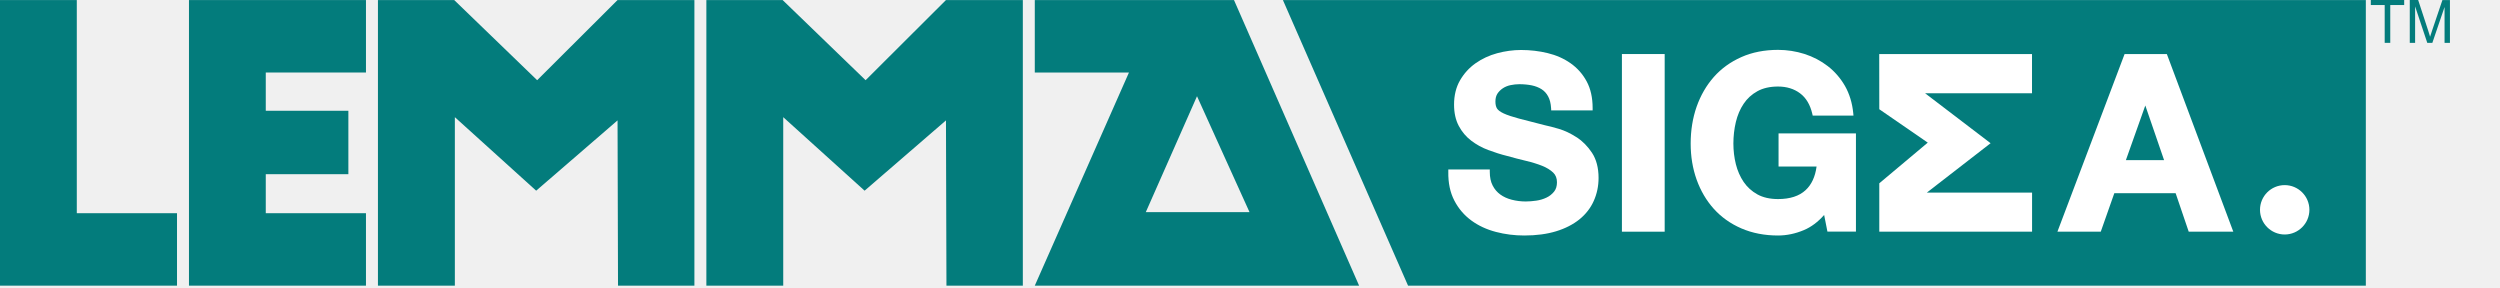
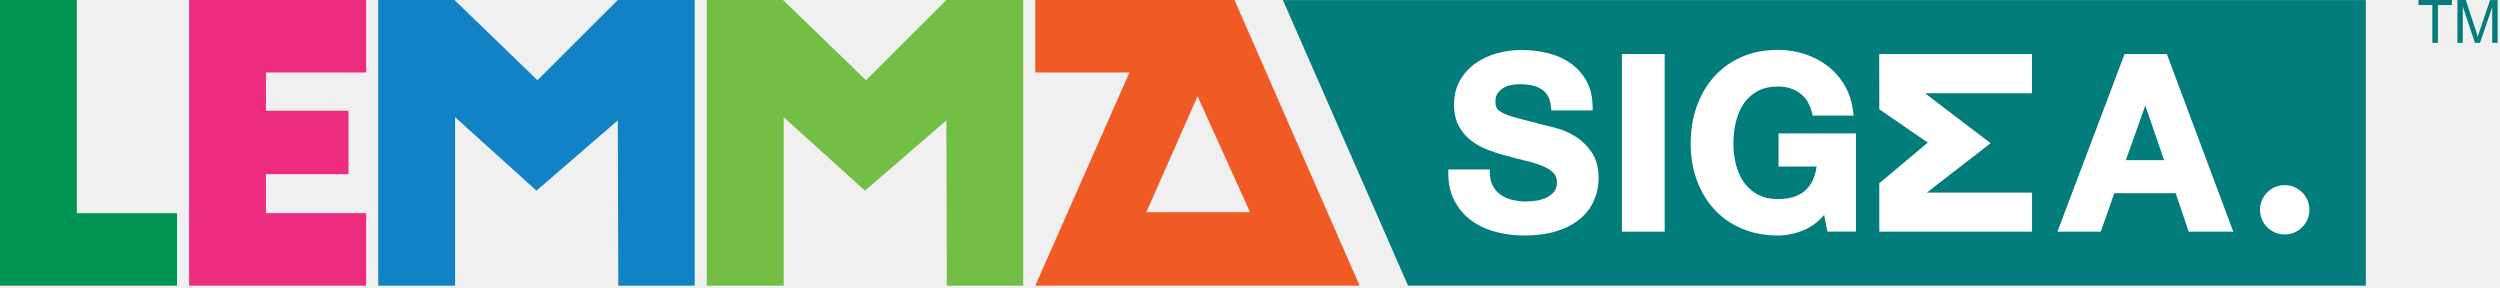
<svg xmlns="http://www.w3.org/2000/svg" width="209" height="24" viewBox="0 0 209 24" fill="none">
  <g>
-     <g transform="translate(32.815 0)">
-       <g id="tm-mark">
-         <path d="M166.545 3.582V0.421H165.385V0H168.175V0.421H167.011V3.582H166.545Z" fill="#037C7C" />
-         <path d="M168.642 3.582V0H169.343L170.175 2.538C170.252 2.773 170.309 2.95 170.341 3.07C170.382 2.938 170.443 2.748 170.528 2.497L171.371 0.004H172V3.586H171.55V0.586L170.528 3.586H170.106L169.088 0.536V3.586H168.638L168.642 3.582Z" fill="#037C7C" />
-       </g>
+     <g transform="scale(1.010002)">
+       <path d="M6.359 0H0V23.645H14.653V17.645H6.359V0Z" fill="#009452" />
+       <path d="M15.653 0V23.645H30.306V19.481V17.645H22.012V14.418H28.846V9.165H22.012V6H30.306V0H15.653Z" fill="#ED2C80" />
+       <path d="M51.138 0L44.486 6.64L37.616 0H31.306V23.645H37.645H37.669V9.697L44.404 15.78L51.138 9.962L51.179 23.645H57.501V0H51.138Z" fill="#1182C5" />
+       <path d="M78.334 0L71.682 6.64L64.811 0H58.502V23.645H64.84H64.865V9.697L71.599 15.78L78.334 9.962L78.371 23.645H84.692V0H78.334Z" fill="#73BE44" />
+       <path d="M102.182 0H85.692V6H93.487L85.692 23.645H112.539L102.182 0ZM103.469 17.562H94.886L99.124 7.964L103.469 17.562Z" fill="#F05A25" />
    </g>
    <path d="M197.784 23.881H117.713L107.251 0.005H197.784V23.881Z" fill="#037C7C" />
    <path d="M131.795 11.473C131.31 11.154 130.81 10.918 130.314 10.771C129.833 10.629 129.446 10.531 129.181 10.477C128.274 10.246 127.538 10.055 126.989 9.913C126.439 9.766 126.008 9.624 125.704 9.481C125.424 9.349 125.238 9.212 125.149 9.069C125.061 8.927 125.017 8.731 125.017 8.486C125.017 8.216 125.076 7.995 125.189 7.823C125.306 7.647 125.463 7.495 125.65 7.372C125.836 7.25 126.052 7.166 126.282 7.117C126.523 7.068 126.768 7.039 127.013 7.039C127.391 7.039 127.739 7.073 128.058 7.137C128.362 7.201 128.637 7.308 128.872 7.456C129.098 7.598 129.284 7.799 129.421 8.054C129.564 8.309 129.647 8.643 129.672 9.045L129.681 9.231H133.144V9.035C133.144 8.167 132.977 7.416 132.644 6.803C132.315 6.19 131.859 5.68 131.3 5.288C130.741 4.895 130.098 4.611 129.382 4.439C128.676 4.267 127.926 4.179 127.16 4.179C126.498 4.179 125.826 4.272 125.164 4.449C124.497 4.63 123.889 4.915 123.359 5.288C122.825 5.665 122.388 6.146 122.059 6.715C121.726 7.289 121.559 7.976 121.559 8.746C121.559 9.437 121.692 10.036 121.956 10.531C122.216 11.021 122.565 11.433 122.991 11.757C123.408 12.076 123.889 12.346 124.419 12.542C124.938 12.738 125.478 12.91 126.013 13.042C126.537 13.189 127.067 13.327 127.582 13.449C128.082 13.567 128.539 13.709 128.931 13.866C129.309 14.018 129.618 14.21 129.848 14.43C130.059 14.636 130.162 14.901 130.162 15.239C130.162 15.558 130.084 15.818 129.922 16.019C129.75 16.23 129.539 16.402 129.284 16.52C129.019 16.647 128.735 16.731 128.431 16.775C128.122 16.819 127.823 16.843 127.548 16.843C127.151 16.843 126.758 16.794 126.38 16.696C126.013 16.603 125.694 16.456 125.424 16.26C125.159 16.068 124.943 15.818 124.786 15.509C124.625 15.2 124.546 14.818 124.546 14.367V14.17H121.078V14.367C121.064 15.289 121.23 16.093 121.584 16.77C121.932 17.442 122.413 18.001 123.011 18.438C123.599 18.869 124.291 19.188 125.061 19.389C125.826 19.59 126.621 19.688 127.43 19.688C128.431 19.688 129.323 19.57 130.089 19.335C130.859 19.1 131.516 18.761 132.041 18.339C132.57 17.908 132.973 17.393 133.237 16.799C133.502 16.211 133.64 15.563 133.64 14.877C133.64 14.033 133.453 13.322 133.09 12.772C132.732 12.233 132.301 11.796 131.81 11.473" fill="white" />
    <path d="M139.167 4.518H135.592V19.369H139.167V4.518Z" fill="white" />
    <path d="M148.692 13.92H151.866C151.753 14.773 151.444 15.44 150.948 15.896C150.414 16.392 149.639 16.642 148.643 16.642C147.966 16.642 147.383 16.509 146.917 16.25C146.446 15.989 146.063 15.641 145.769 15.21C145.475 14.773 145.254 14.273 145.117 13.723C144.979 13.169 144.911 12.586 144.911 11.997C144.911 11.408 144.979 10.776 145.117 10.202C145.254 9.633 145.47 9.118 145.769 8.676C146.058 8.24 146.446 7.887 146.917 7.627C147.383 7.367 147.966 7.234 148.643 7.234C149.364 7.234 149.987 7.426 150.487 7.803C150.988 8.176 151.331 8.755 151.508 9.515L151.542 9.667H154.951L154.931 9.451C154.848 8.603 154.612 7.843 154.24 7.185C153.862 6.533 153.381 5.974 152.802 5.528C152.224 5.081 151.571 4.743 150.86 4.512C150.149 4.287 149.403 4.169 148.643 4.169C147.515 4.169 146.48 4.37 145.578 4.772C144.67 5.174 143.895 5.734 143.272 6.44C142.65 7.146 142.169 7.98 141.835 8.927C141.507 9.868 141.34 10.903 141.34 11.997C141.34 13.091 141.507 14.082 141.835 15.009C142.169 15.941 142.65 16.765 143.272 17.456C143.895 18.148 144.67 18.702 145.578 19.094C146.485 19.487 147.515 19.688 148.643 19.688C149.369 19.688 150.095 19.536 150.806 19.236C151.414 18.981 151.983 18.555 152.498 17.971L152.773 19.364H155.157V11.153H148.687V13.915L148.692 13.92Z" fill="white" />
    <path d="M166.414 11.973L160.94 7.799H169.876V4.518H157.104L157.109 9.133L161.161 11.924L157.109 15.323V19.369H169.881V16.103H161.082L166.414 11.973Z" fill="white" />
    <path d="M181.147 4.518H177.616L172 19.369H175.624L176.757 16.152H181.883L182.977 19.369H186.704L181.196 4.645L181.147 4.518ZM180.917 13.386H177.724L179.347 8.819L180.917 13.386Z" fill="white" />
    <path d="M191.001 15.475C189.858 15.475 188.936 16.402 188.936 17.54C188.936 18.677 189.863 19.604 191.001 19.604C192.139 19.604 193.066 18.677 193.066 17.54C193.066 16.402 192.139 15.475 191.001 15.475Z" fill="white" />
-     <path d="M15.798 0.005V23.881H30.595V19.678V17.824H22.218V14.562H29.124V9.26H22.218V6.062H30.595V0.005H15.798Z" fill="#037C7C" />
-     <path d="M6.42 0.005H0V23.881H14.798V17.824H6.42V0.005Z" fill="#037C7C" />
-     <path d="M51.627 0.005L44.907 6.705L37.972 0.005H31.596V23.881H38.001H38.026V9.795L44.824 15.941L51.627 10.065L51.666 23.881H58.052V0.005H51.627Z" fill="#037C7C" />
-     <path d="M79.083 0.005L72.364 6.705L65.428 0.005H59.052V23.881H65.453H65.478V9.795L72.281 15.941L79.083 10.065L79.123 23.881H85.509V0.005H79.083Z" fill="#037C7C" />
-     <path d="M103.16 0.005H86.508V6.062H94.381L86.508 23.881H113.622L103.16 0V0.005ZM104.455 17.736H95.788L100.07 8.044L104.46 17.736H104.455Z" fill="#037C7C" />
+     <g transform="translate(202.185 0) translate(-165.385 0)">
+       <g id="tm-mark">
+         <path d="M166.545 3.582V0.421H165.385V0H168.175V0.421H167.011V3.582H166.545Z" fill="#037C7C" />
+         <path d="M168.642 3.582V0H169.343L170.175 2.538C170.252 2.773 170.309 2.95 170.341 3.07C170.382 2.938 170.443 2.748 170.528 2.497L171.371 0.004H172V3.586H171.55V0.586L170.528 3.586H170.106L169.088 0.536V3.586H168.638L168.642 3.582Z" fill="#037C7C" />
+       </g>
+     </g>
  </g>
</svg>
